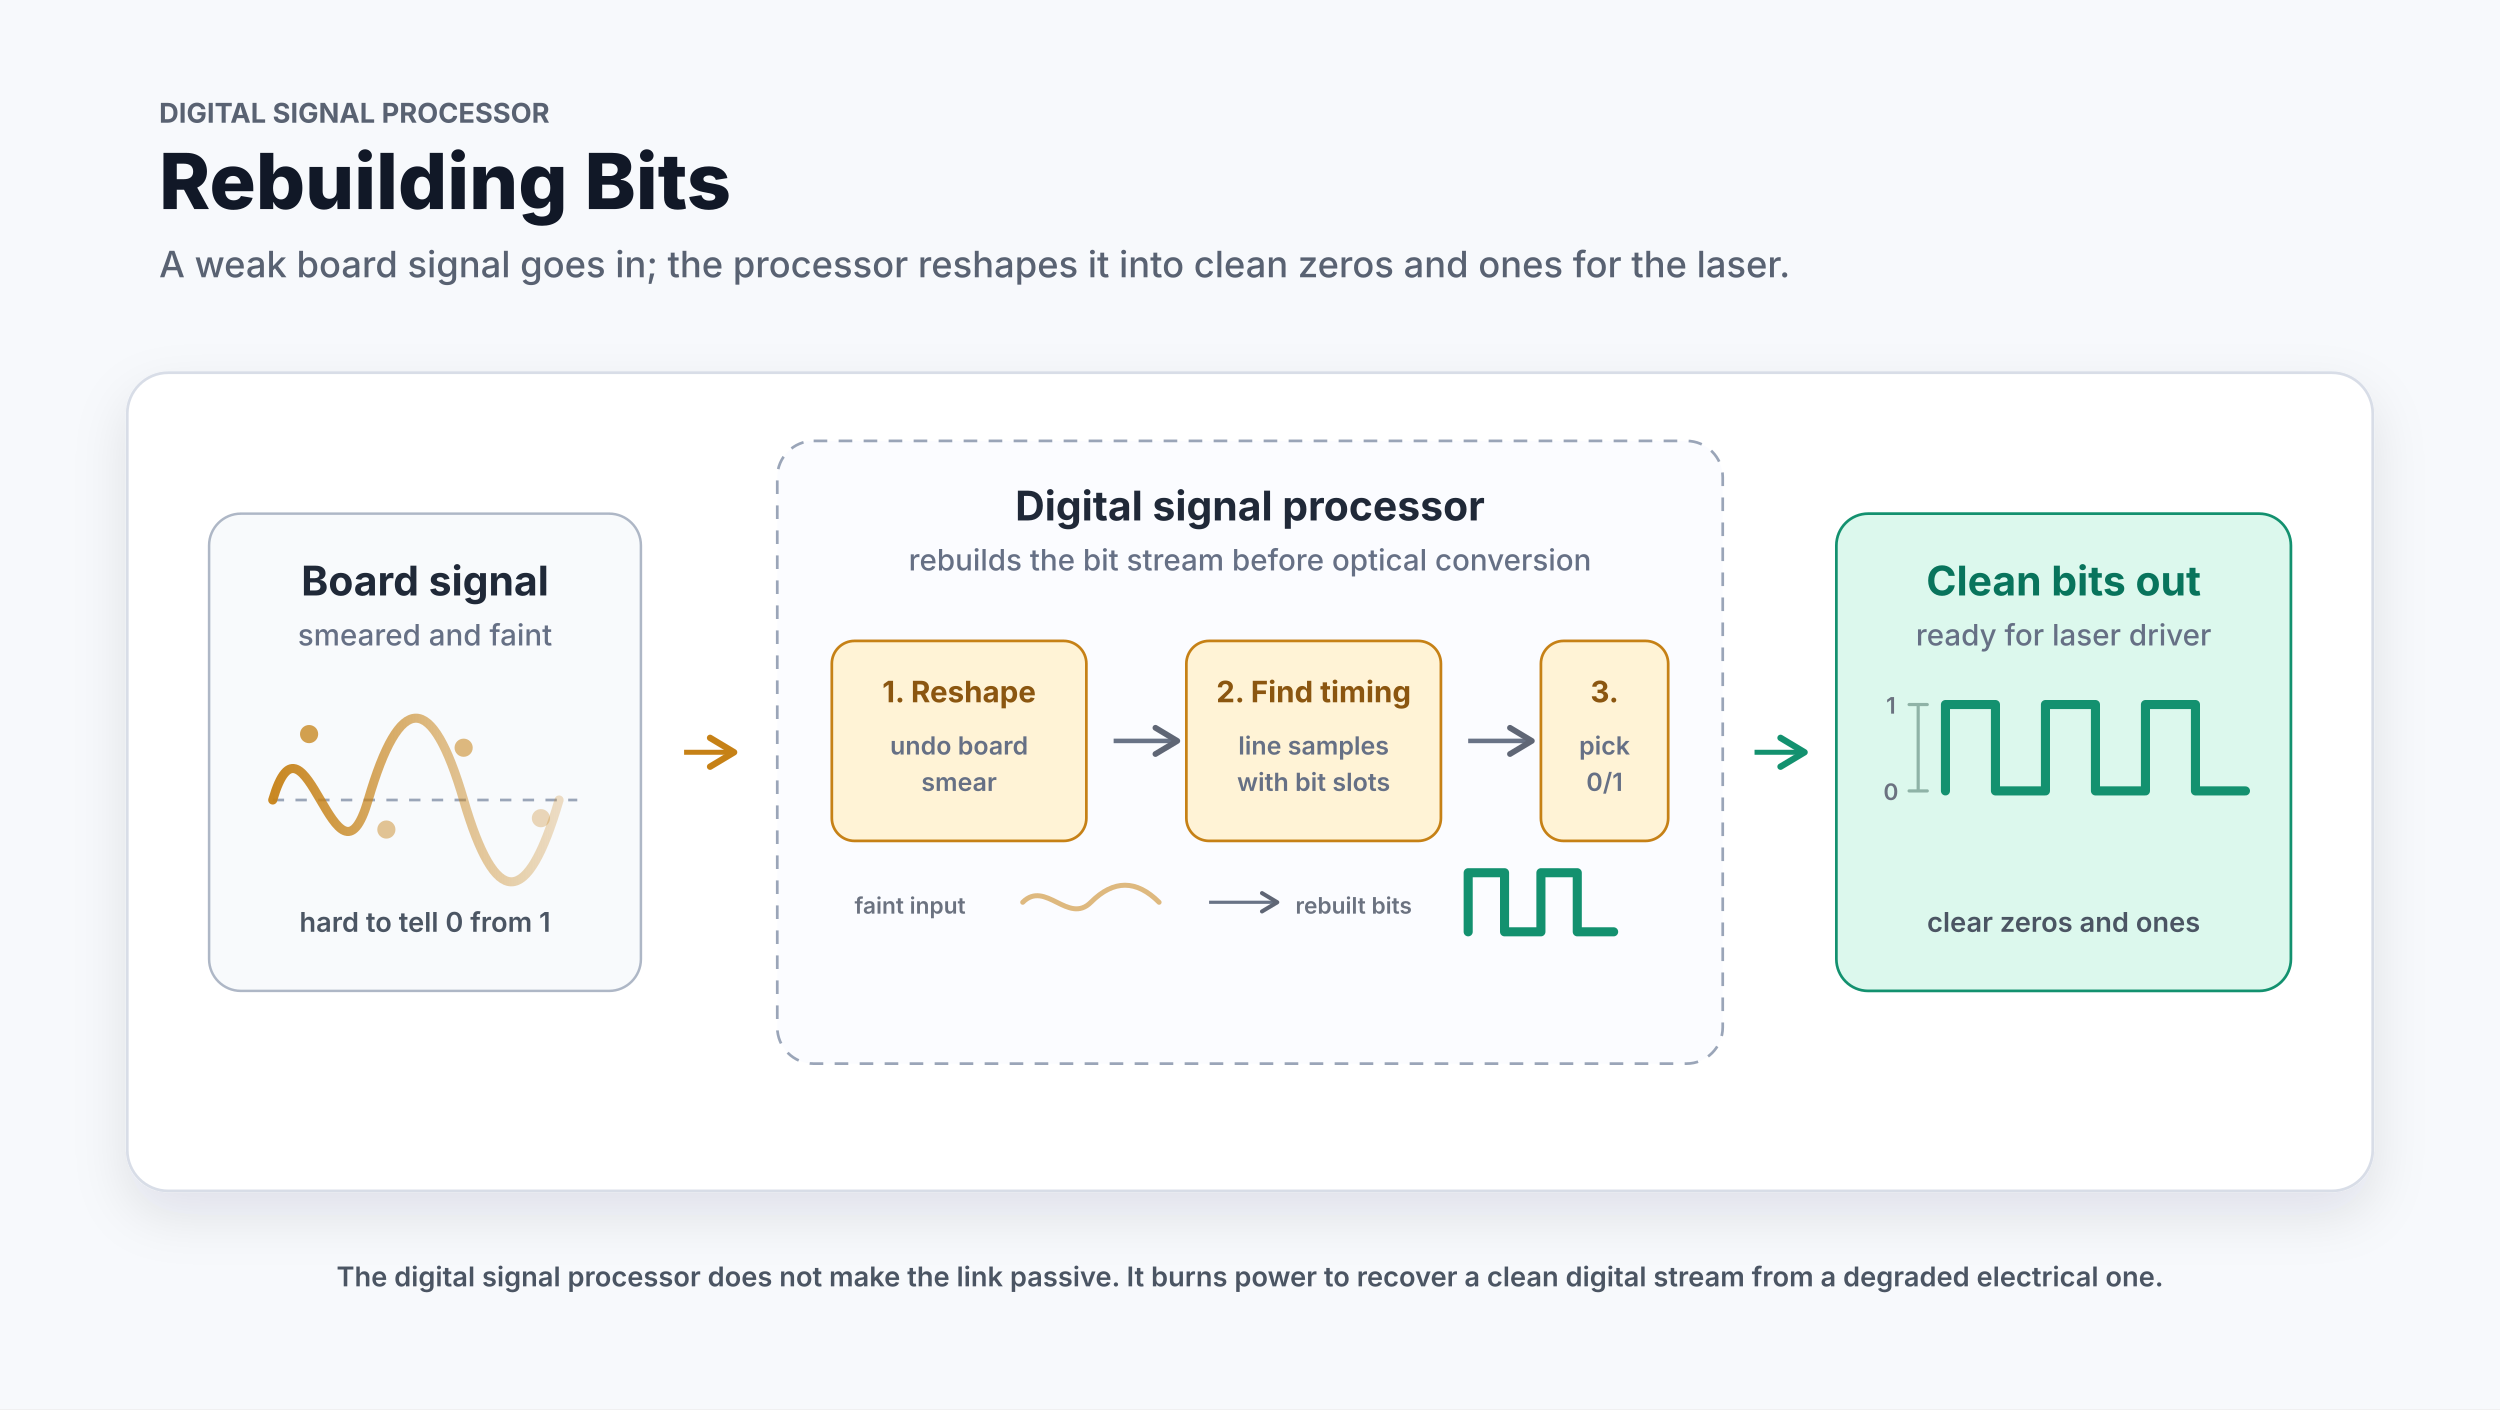
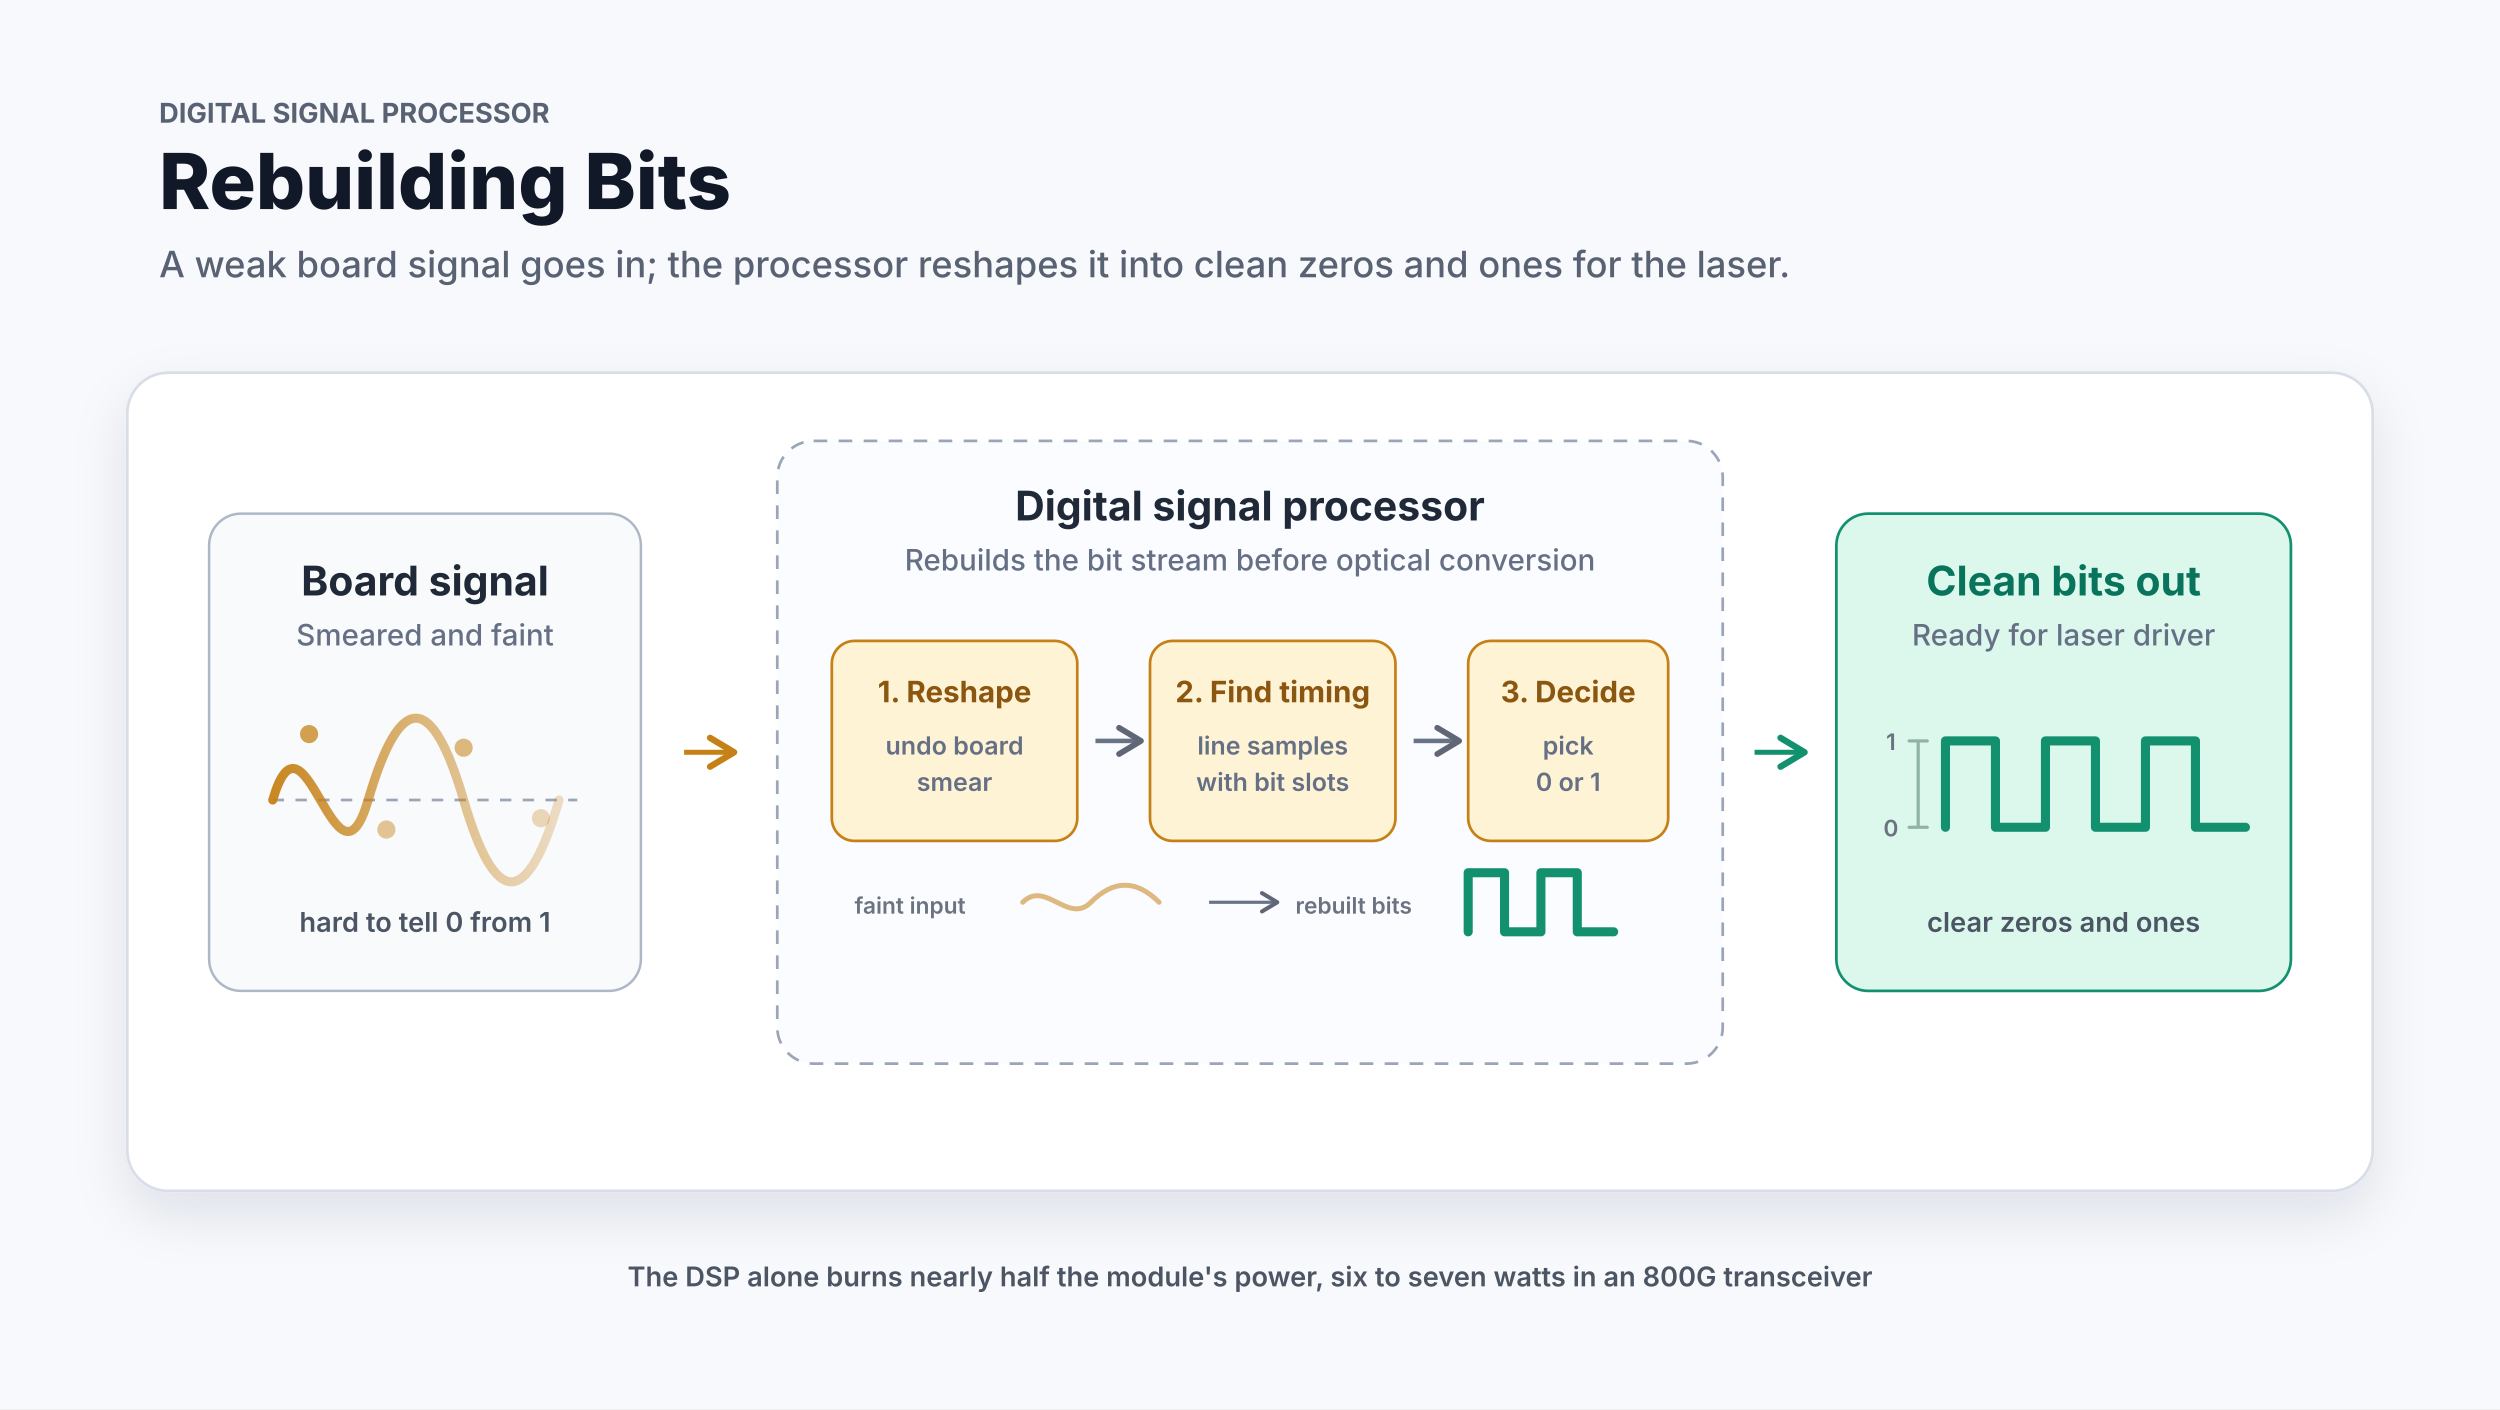
<svg xmlns="http://www.w3.org/2000/svg" width="1100" height="620" viewBox="0 0 1100 620" role="img">
  <defs>
    <filter id="soft-shadow" x="-8%" y="-12%" width="116%" height="132%">
      <feDropShadow dx="0" dy="10" stdDeviation="12" flood-color="#172033" flood-opacity="0.10" />
    </filter>
    <marker id="arrow-neutral" viewBox="0 0 10 10" refX="8" refY="5" markerWidth="8" markerHeight="8" orient="auto">
      <path d="M2 1.4 L8 5 L2 8.6" fill="none" stroke="#5f6675" stroke-width="1.6" stroke-linecap="round" stroke-linejoin="round" />
    </marker>
    <marker id="arrow-active" viewBox="0 0 10 10" refX="8" refY="5" markerWidth="8" markerHeight="8" orient="auto">
      <path d="M2 1.4 L8 5 L2 8.6" fill="none" stroke="#c68116" stroke-width="1.6" stroke-linecap="round" stroke-linejoin="round" />
    </marker>
    <marker id="arrow-clean" viewBox="0 0 10 10" refX="8" refY="5" markerWidth="8" markerHeight="8" orient="auto">
      <path d="M2 1.4 L8 5 L2 8.6" fill="none" stroke="#13916f" stroke-width="1.6" stroke-linecap="round" stroke-linejoin="round" />
    </marker>
    <linearGradient id="signal-fade" x1="0" x2="1" y1="0" y2="0">
      <stop offset="0" stop-color="#c68116" stop-opacity="0.95" />
      <stop offset="0.58" stop-color="#c68116" stop-opacity="0.52" />
      <stop offset="1" stop-color="#c68116" stop-opacity="0.25" />
    </linearGradient>
  </defs>
  <style>
    svg {
      background: #f7f9fc;
      color: #172033;
      font-family: Inter, ui-sans-serif, system-ui, -apple-system, BlinkMacSystemFont, "Segoe UI", sans-serif;
      letter-spacing: 0;
    }

    .page-bg {
      fill: #f7f9fc;
    }

    .title {
      fill: #111827;
      font-size: 34px;
      font-weight: 760;
    }

    .subtitle {
      fill: #596272;
      font-size: 16px;
      font-weight: 450;
    }

    .eyebrow {
      fill: #596272;
      font-size: 12px;
      font-weight: 700;
    }

    .panel {
      fill: #ffffff;
      stroke: #d8dde7;
      stroke-width: 1.2;
      filter: url(#soft-shadow);
    }

    .block-title {
      fill: #202938;
      font-size: 18px;
      font-weight: 740;
    }

    .block-subtitle {
      fill: #667085;
      font-size: 13px;
      font-weight: 520;
    }

    .active-box {
      fill: #fff3d6;
      stroke: #c68116;
      stroke-width: 1.2;
    }

    .active-text {
      fill: #8b5610;
    }

    .clean-box {
      fill: #dcf8ed;
      stroke: #13916f;
      stroke-width: 1.2;
    }

    .clean-text {
      fill: #08745c;
    }

    .muted-box {
      fill: #f8fafc;
      stroke: #aeb7c6;
      stroke-width: 1.1;
    }

    .chip {
      fill: #fbfcff;
      stroke: #9aa5b8;
      stroke-width: 1.2;
      stroke-dasharray: 6 5;
    }

    .step-title {
      font-size: 13px;
      font-weight: 740;
    }

    .step-copy {
      fill: #667085;
      font-size: 11px;
      font-weight: 560;
    }

    .label {
      fill: #4b5563;
      font-size: 12px;
      font-weight: 620;
    }

    .tiny {
      fill: #6b7280;
      font-size: 10px;
      font-weight: 620;
    }

    .flow-neutral {
      stroke: #697386;
      stroke-width: 2;
      fill: none;
      marker-end: url(#arrow-neutral);
    }

    .flow-active {
      stroke: #c68116;
      stroke-width: 2.2;
      fill: none;
      marker-end: url(#arrow-active);
    }

    .flow-clean {
      stroke: #13916f;
      stroke-width: 2.2;
      fill: none;
      marker-end: url(#arrow-clean);
    }

    .wave-faint {
      stroke: url(#signal-fade);
      stroke-width: 4;
      fill: none;
      stroke-linecap: round;
    }

    .wave-clean {
      stroke: #13916f;
      stroke-width: 4;
      fill: none;
      stroke-linecap: round;
      stroke-linejoin: round;
    }

    .threshold {
      stroke: #9aa5b8;
      stroke-width: 1.2;
      stroke-dasharray: 5 5;
    }
  </style>
  <rect class="page-bg" width="1100" height="620" />
  <text class="eyebrow" x="70" y="54">DIGITAL SIGNAL PROCESSOR</text>
  <text class="title" x="70" y="92">Rebuilding Bits</text>
  <text class="subtitle" x="70" y="122">A weak board signal goes in; the processor reshapes it into clean zeros and ones for the laser.</text>
  <rect class="panel" x="56" y="164" width="988" height="360" rx="18" />
  <g transform="translate(92 226)">
    <rect class="muted-box" x="0" y="0" width="190" height="210" rx="14" />
    <text class="block-title" x="95" y="36" text-anchor="middle">Board signal</text>
-     <text class="block-subtitle" x="95" y="58" text-anchor="middle">smeared and faint</text>
+     <text class="block-subtitle" x="95" y="58" text-anchor="middle">Smeared and faint</text>
    <path class="threshold" d="M28 126 H162" />
    <path class="wave-faint" d="M28 126 C42 78, 56 174, 70 126 S98 78, 112 126 S140 174, 154 126" />
    <circle cx="44" cy="97" r="4" fill="#c68116" opacity="0.75" />
    <circle cx="78" cy="139" r="4" fill="#c68116" opacity="0.45" />
    <circle cx="112" cy="103" r="4" fill="#c68116" opacity="0.55" />
    <circle cx="146" cy="134" r="4" fill="#c68116" opacity="0.30" />
    <text class="label" x="95" y="184" text-anchor="middle">hard to tell 0 from 1</text>
  </g>
  <path class="flow-active" d="M301 331 H323" />
  <g transform="translate(342 194)">
    <rect class="chip" x="0" y="0" width="416" height="274" rx="16" />
    <text class="block-title" x="208" y="35" text-anchor="middle">Digital signal processor</text>
-     <text class="block-subtitle" x="208" y="57" text-anchor="middle">rebuilds the bit stream before optical conversion</text>
+     <text class="block-subtitle" x="208" y="57" text-anchor="middle">Rebuilds the bit stream before optical conversion</text>
    <g transform="translate(24 88)">
-       <rect class="active-box" x="0" y="0" width="112" height="88" rx="10" />
-       <text class="step-title active-text" x="56" y="27" text-anchor="middle">1. Reshape</text>
-       <text class="step-copy" x="56" y="50" text-anchor="middle">undo board</text>
-       <text class="step-copy" x="56" y="66" text-anchor="middle">smear</text>
-     </g>
-     <path class="flow-neutral" d="M148 132 H176" />
-     <g transform="translate(180 88)">
-       <rect class="active-box" x="0" y="0" width="112" height="88" rx="10" />
-       <text class="step-title active-text" x="56" y="27" text-anchor="middle">2. Find timing</text>
-       <text class="step-copy" x="56" y="50" text-anchor="middle">line samples</text>
-       <text class="step-copy" x="56" y="66" text-anchor="middle">with bit slots</text>
-     </g>
-     <path class="flow-neutral" d="M304 132 H332" />
-     <g transform="translate(336 88)">
-       <rect class="active-box" x="0" y="0" width="56" height="88" rx="10" />
-       <text class="step-title active-text" x="28" y="27" text-anchor="middle">3.</text>
-       <text class="step-copy" x="28" y="50" text-anchor="middle">pick</text>
-       <text class="step-copy" x="28" y="66" text-anchor="middle">0/1</text>
+       <rect class="active-box" x="0" y="0" width="108" height="88" rx="10" />
+       <text class="step-title active-text" x="54" y="27" text-anchor="middle">1. Reshape</text>
+       <text class="step-copy" x="54" y="50" text-anchor="middle">undo board</text>
+       <text class="step-copy" x="54" y="66" text-anchor="middle">smear</text>
+     </g>
+     <path class="flow-neutral" d="M140 132 H160" />
+     <g transform="translate(164 88)">
+       <rect class="active-box" x="0" y="0" width="108" height="88" rx="10" />
+       <text class="step-title active-text" x="54" y="27" text-anchor="middle">2. Find timing</text>
+       <text class="step-copy" x="54" y="50" text-anchor="middle">line samples</text>
+       <text class="step-copy" x="54" y="66" text-anchor="middle">with bit slots</text>
+     </g>
+     <path class="flow-neutral" d="M280 132 H300" />
+     <g transform="translate(304 88)">
+       <rect class="active-box" x="0" y="0" width="88" height="88" rx="10" />
+       <text class="step-title active-text" x="44" y="27" text-anchor="middle">3. Decide</text>
+       <text class="step-copy" x="44" y="50" text-anchor="middle">pick</text>
+       <text class="step-copy" x="44" y="66" text-anchor="middle">0 or 1</text>
    </g>
    <g transform="translate(52 208)">
      <text class="tiny" x="-18" y="0">faint input</text>
      <path d="M56 -5 C66 -15, 76 5, 86 -5 S106 -15, 116 -5" stroke="#c68116" stroke-width="2.2" fill="none" stroke-linecap="round" opacity="0.55" />
      <path d="M138 -5 H168" stroke="#697386" stroke-width="1.4" marker-end="url(#arrow-neutral)" fill="none" />
      <text class="tiny clean-text" x="176" y="0">rebuilt bits</text>
      <path class="wave-clean" d="M252 8 V-18 H268 V8 H284 V-18 H300 V8 H316" />
    </g>
  </g>
  <path class="flow-clean" d="M772 331 H794" />
  <g transform="translate(808 226)">
    <rect class="clean-box" x="0" y="0" width="200" height="210" rx="14" />
    <text class="block-title clean-text" x="100" y="36" text-anchor="middle">Clean bits out</text>
-     <text class="block-subtitle" x="100" y="58" text-anchor="middle">ready for laser driver</text>
-     <path d="M36 84 V122 M32 84 H40 M32 122 H40" stroke="#8fb3a7" stroke-width="1.4" fill="none" stroke-linecap="round" />
-     <text class="tiny clean-text" x="24" y="88" text-anchor="middle">1</text>
-     <text class="tiny clean-text" x="24" y="126" text-anchor="middle">0</text>
-     <path class="wave-clean" d="M48 122 V84 H70 V122 H92 V84 H114 V122 H136 V84 H158 V122 H180" />
+     <text class="block-subtitle" x="100" y="58" text-anchor="middle">Ready for laser driver</text>
+     <path d="M36 100 V138 M32 100 H40 M32 138 H40" stroke="#8fb3a7" stroke-width="1.4" fill="none" stroke-linecap="round" />
+     <text class="tiny clean-text" x="24" y="104" text-anchor="middle">1</text>
+     <text class="tiny clean-text" x="24" y="142" text-anchor="middle">0</text>
+     <path class="wave-clean" d="M48 138 V100 H70 V138 H92 V100 H114 V138 H136 V100 H158 V138 H180" />
    <text class="label" x="100" y="184" text-anchor="middle">clear zeros and ones</text>
  </g>
-   <text class="label" x="550" y="566" text-anchor="middle">The digital signal processor does not make the link passive. It burns power to recover a clean digital stream from a degraded electrical one.</text>
+   <text class="label" x="550" y="566" text-anchor="middle">The DSP alone burns nearly half the module's power, six to seven watts in an 800G transceiver</text>
</svg>
